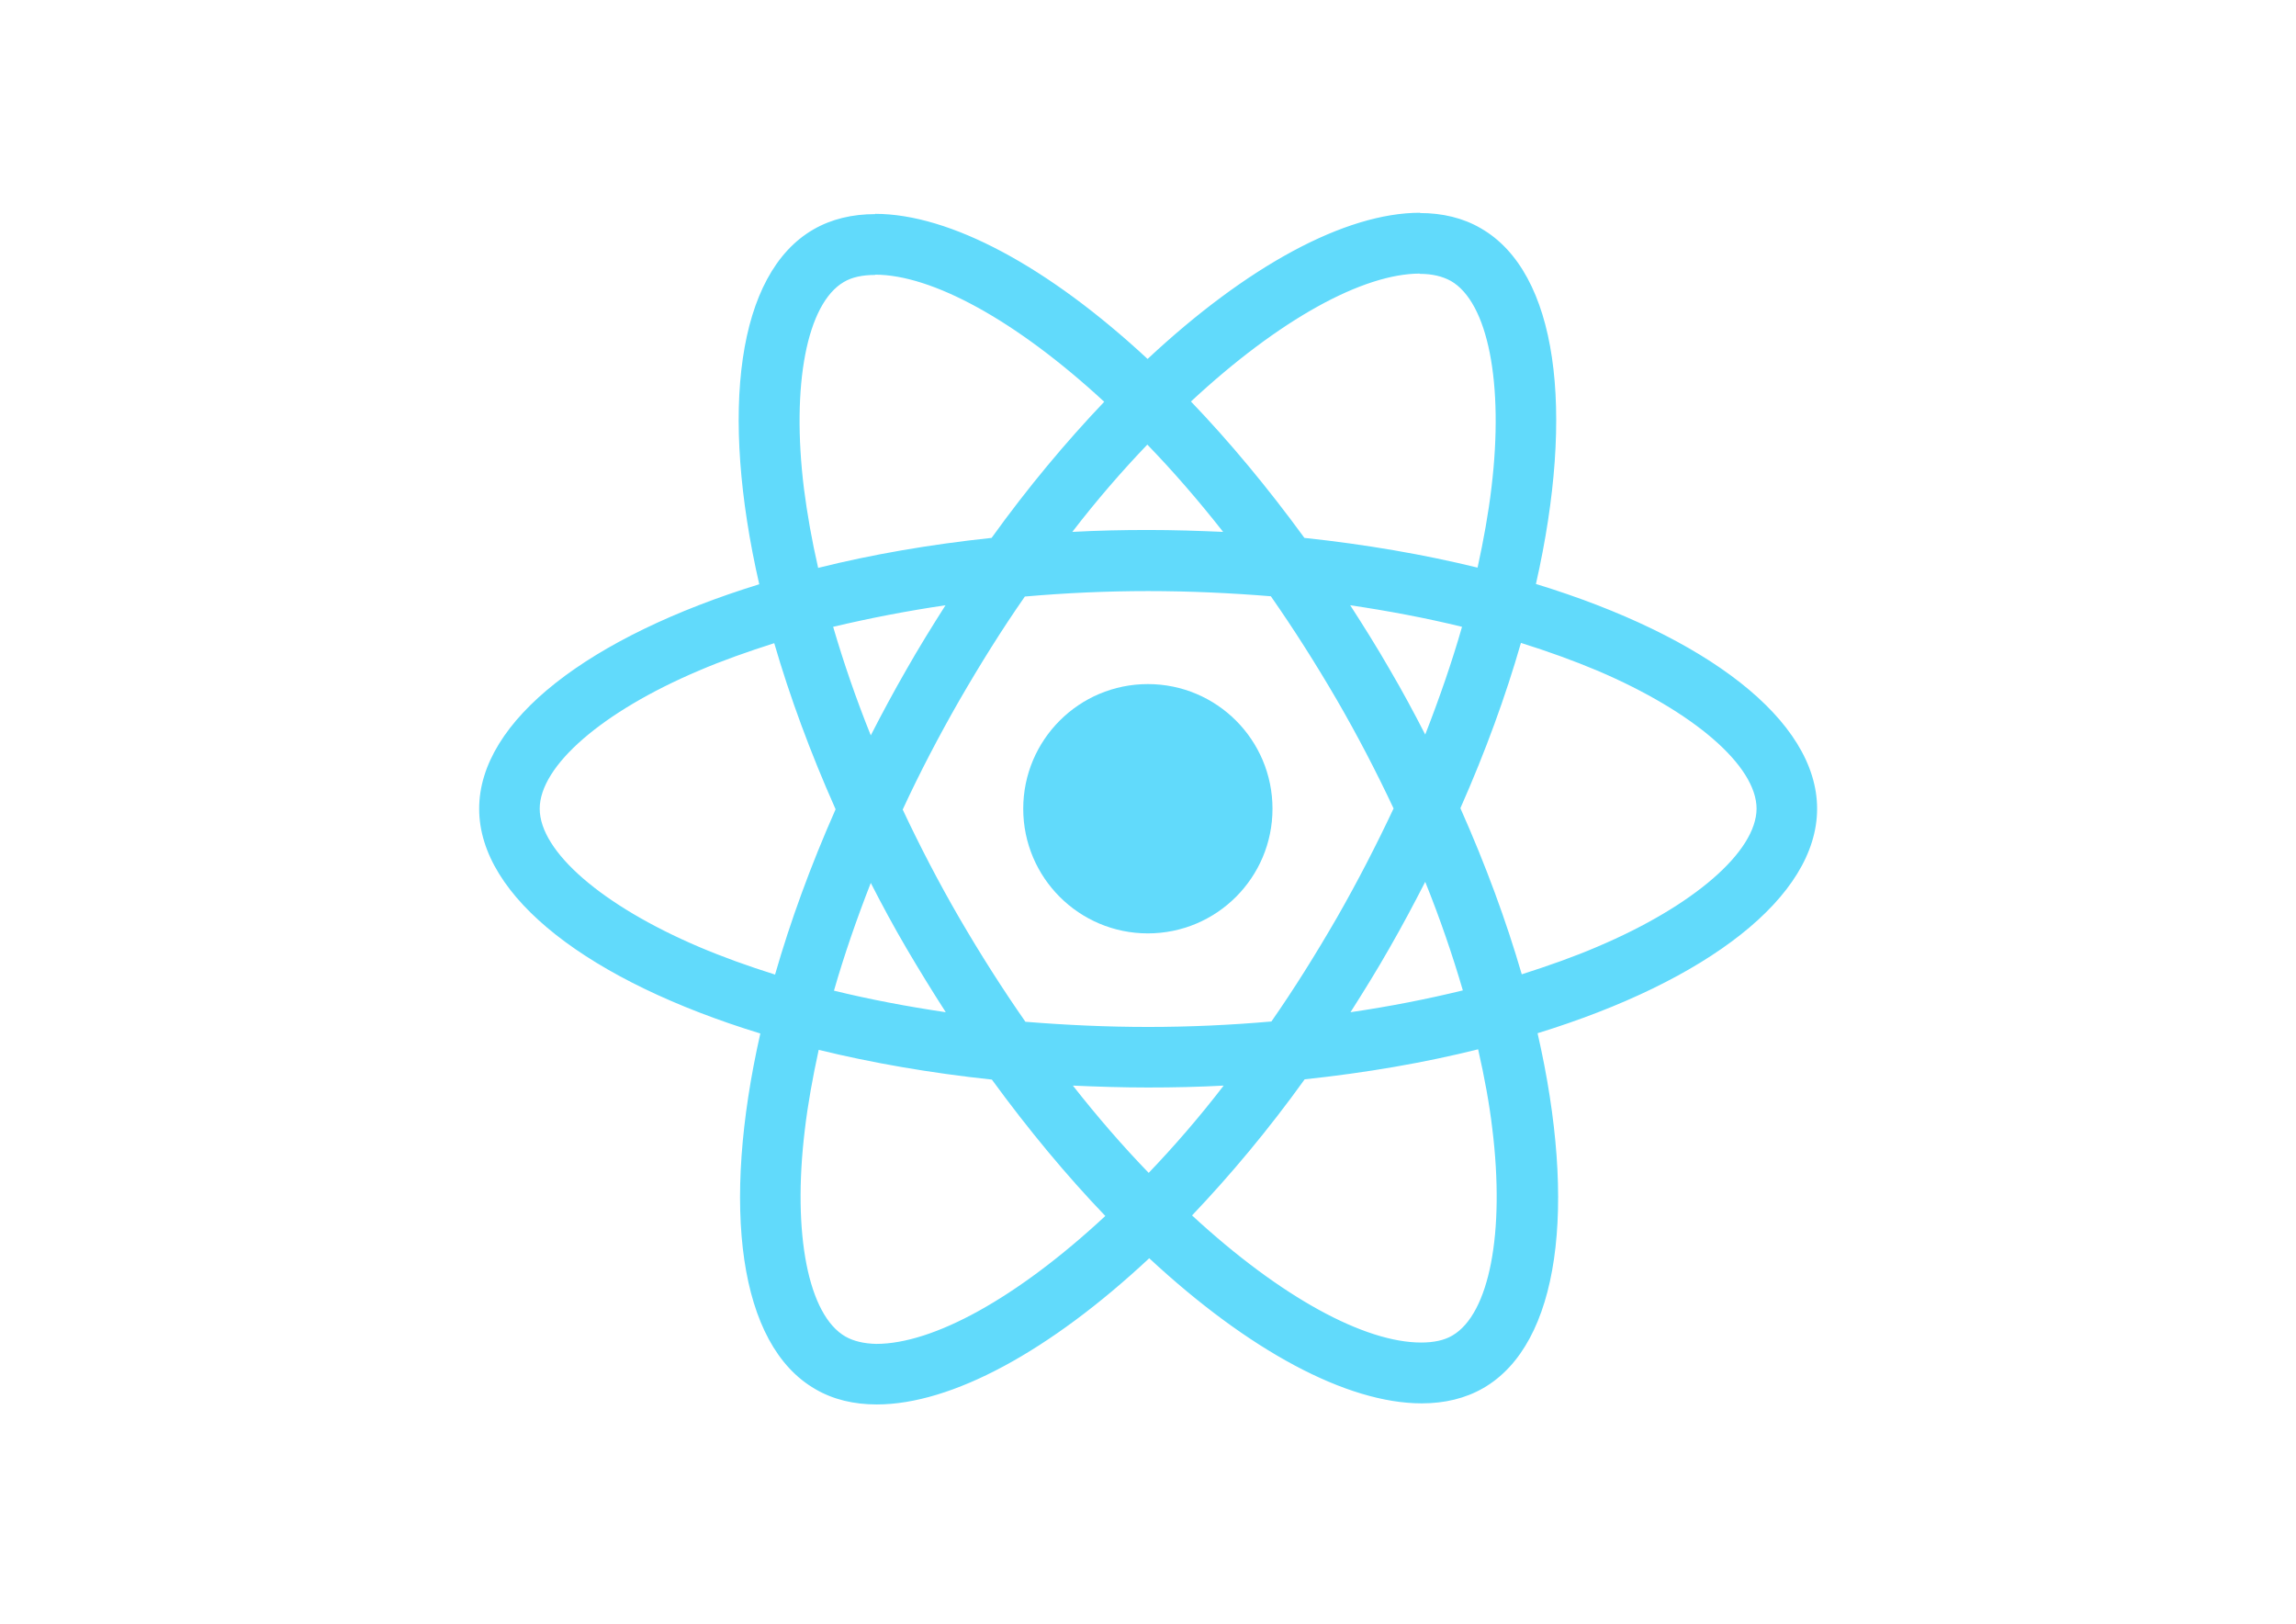
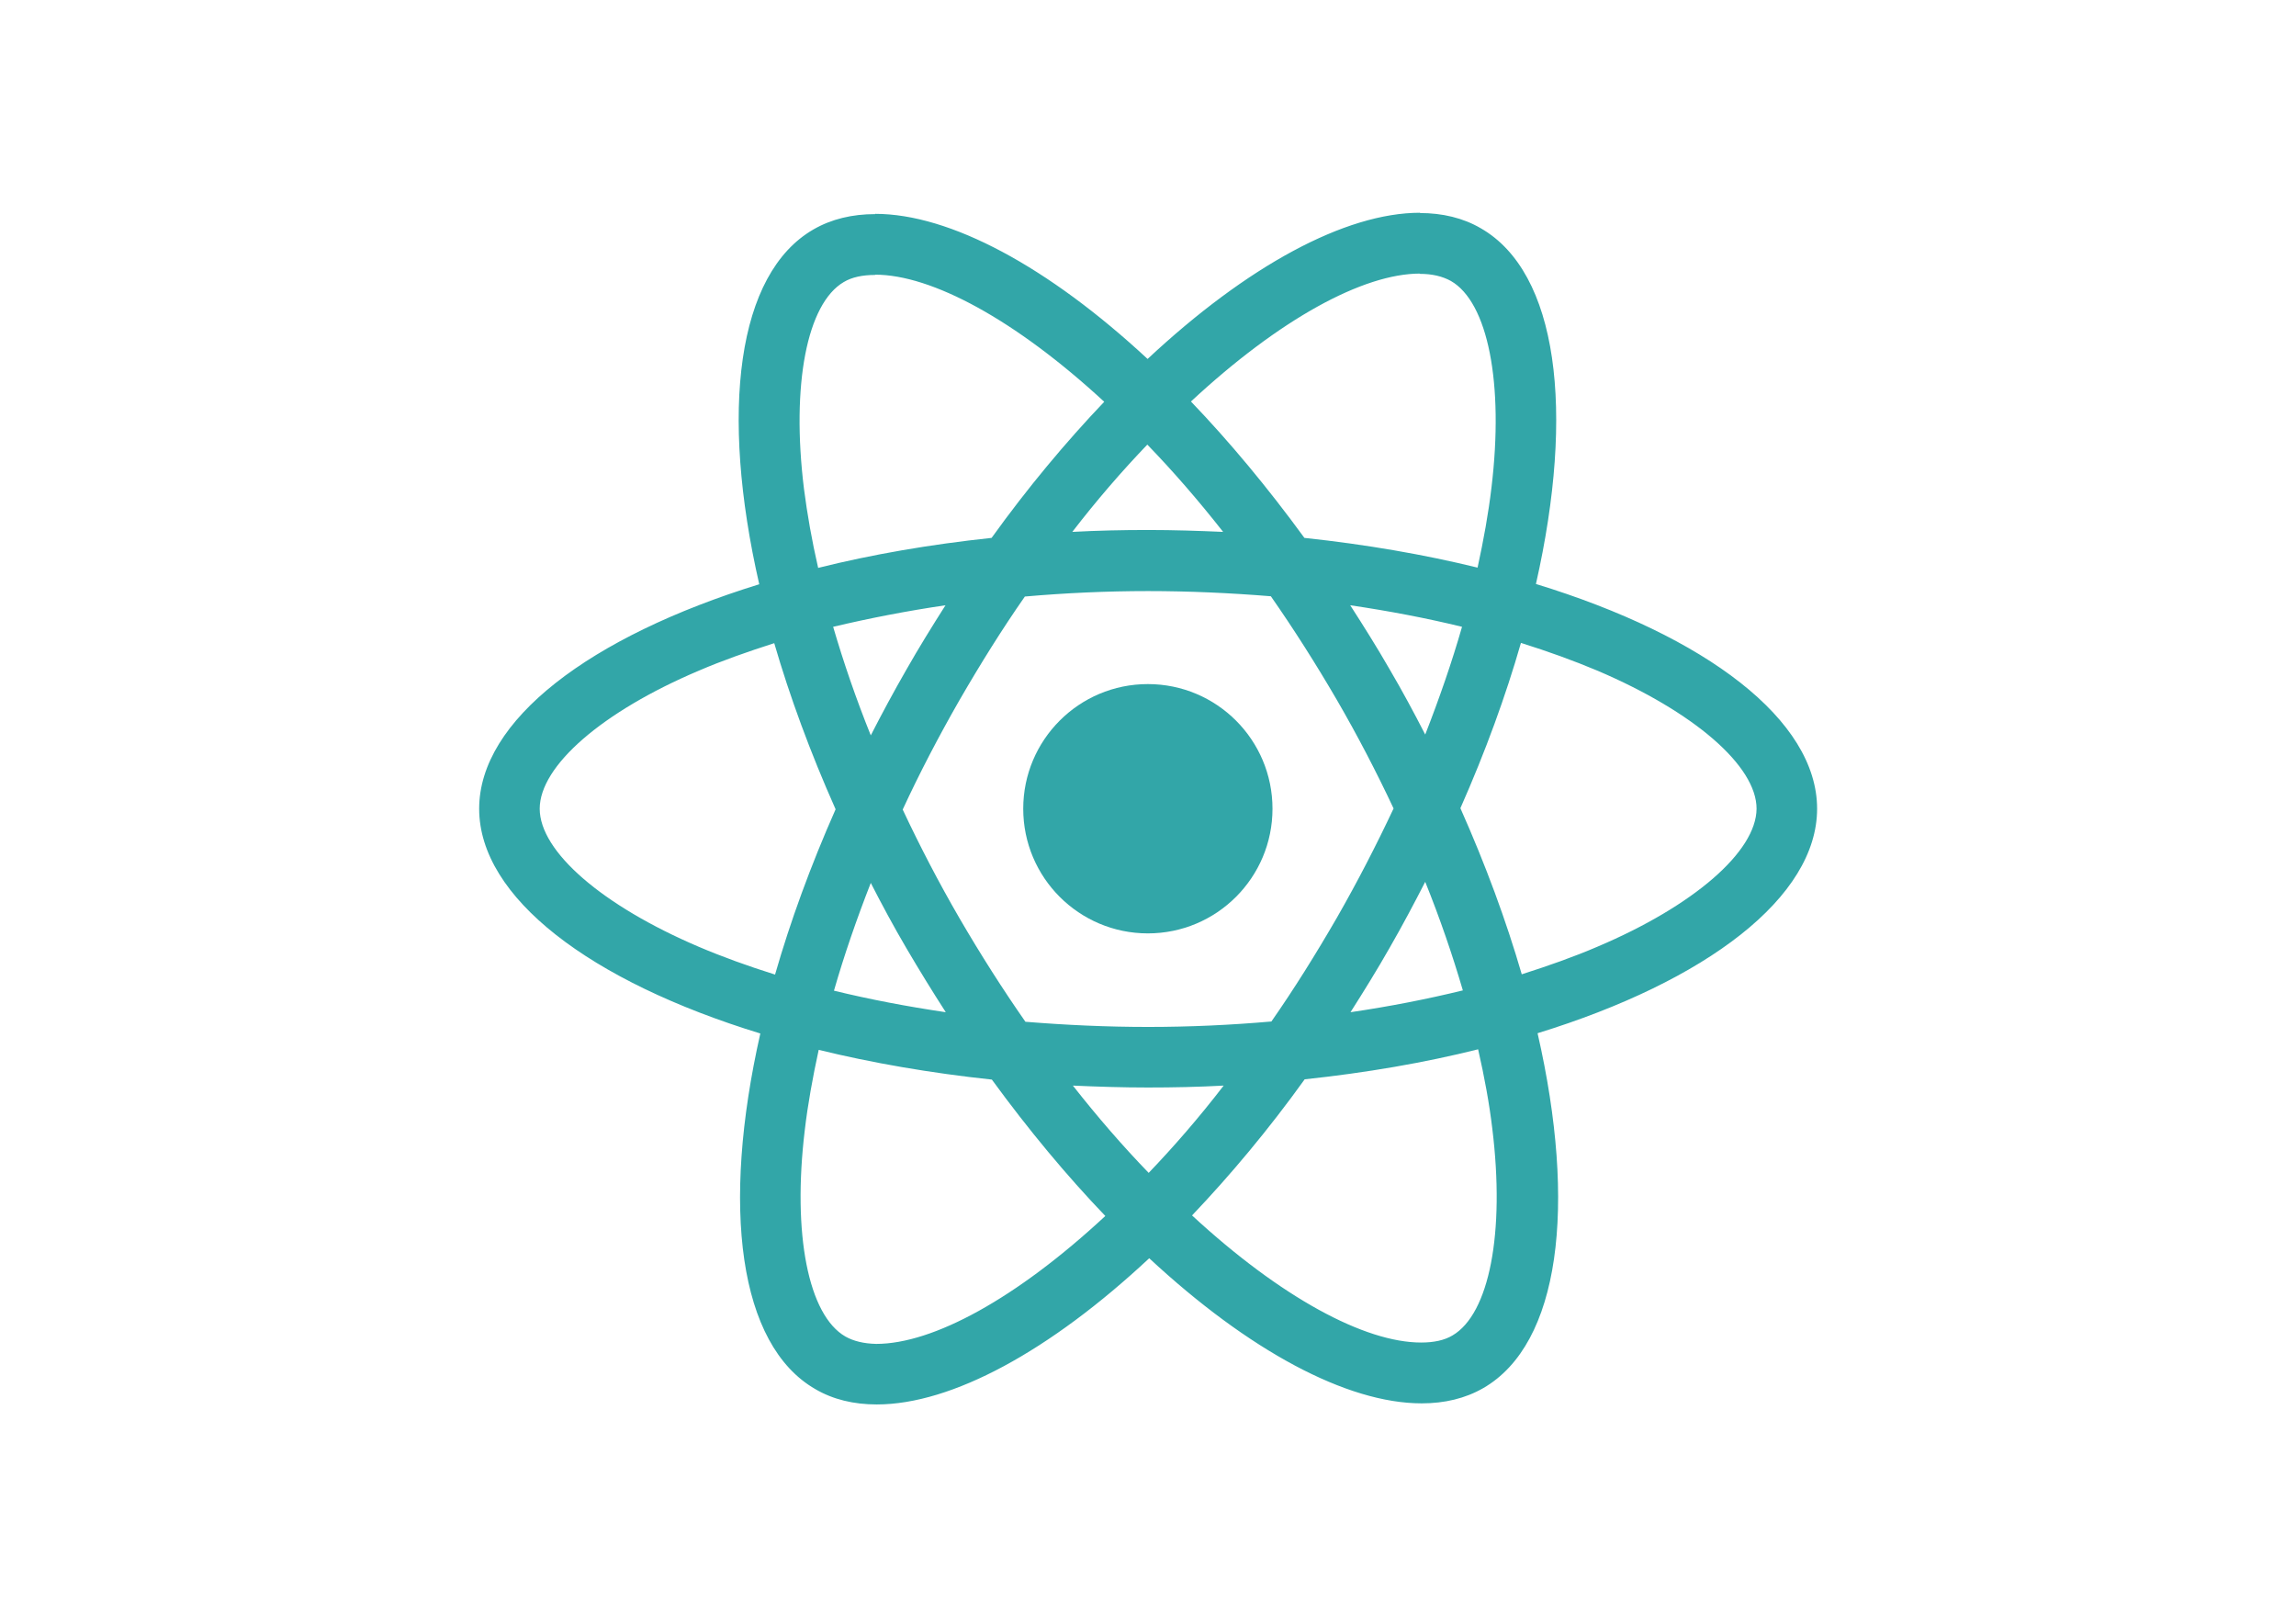
<svg xmlns="http://www.w3.org/2000/svg" viewBox="0 0 841.9 595.3">
-   <g fill="#61DAFB">
+   <g fill="#32a6a8">
    <path d="M666.3 296.5c0-32.5-40.7-63.3-103.1-82.4 14.4-63.6 8-114.2-20.2-130.4-6.5-3.8-14.1-5.6-22.4-5.6v22.3c4.6 0 8.3.9 11.4 2.6 13.6 7.8 19.5 37.5 14.9 75.7-1.1 9.4-2.9 19.3-5.1 29.4-19.6-4.8-41-8.5-63.5-10.9-13.5-18.5-27.5-35.3-41.6-50 32.6-30.3 63.2-46.9 84-46.9V78c-27.5 0-63.5 19.6-99.9 53.6-36.4-33.8-72.4-53.2-99.9-53.2v22.3c20.7 0 51.4 16.5 84 46.6-14 14.7-28 31.4-41.3 49.9-22.6 2.4-44 6.1-63.6 11-2.3-10-4-19.7-5.2-29-4.7-38.2 1.1-67.9 14.6-75.8 3-1.8 6.9-2.6 11.5-2.6V78.5c-8.4 0-16 1.8-22.6 5.6-28.1 16.2-34.4 66.7-19.9 130.1-62.2 19.2-102.7 49.9-102.7 82.3 0 32.5 40.7 63.3 103.1 82.4-14.4 63.6-8 114.2 20.2 130.4 6.5 3.8 14.1 5.6 22.5 5.6 27.5 0 63.5-19.6 99.9-53.6 36.4 33.8 72.4 53.2 99.9 53.2 8.4 0 16-1.8 22.6-5.6 28.1-16.2 34.4-66.7 19.9-130.1 62-19.1 102.5-49.9 102.5-82.3zm-130.2-66.7c-3.7 12.9-8.3 26.2-13.5 39.5-4.1-8-8.4-16-13.1-24-4.6-8-9.5-15.8-14.4-23.4 14.2 2.1 27.9 4.7 41 7.9zm-45.8 106.5c-7.8 13.5-15.8 26.3-24.1 38.2-14.9 1.3-30 2-45.2 2-15.1 0-30.2-.7-45-1.9-8.3-11.9-16.4-24.6-24.2-38-7.6-13.1-14.5-26.4-20.8-39.8 6.2-13.4 13.2-26.8 20.7-39.9 7.8-13.5 15.8-26.3 24.1-38.2 14.9-1.3 30-2 45.2-2 15.1 0 30.2.7 45 1.9 8.3 11.9 16.4 24.6 24.2 38 7.6 13.1 14.5 26.4 20.8 39.8-6.3 13.4-13.2 26.8-20.7 39.9zm32.3-13c5.4 13.4 10 26.8 13.8 39.8-13.1 3.2-26.9 5.9-41.2 8 4.9-7.7 9.8-15.6 14.4-23.7 4.6-8 8.9-16.1 13-24.1zM421.2 430c-9.3-9.6-18.6-20.3-27.8-32 9 .4 18.2.7 27.5.7 9.4 0 18.7-.2 27.8-.7-9 11.7-18.3 22.4-27.5 32zm-74.4-58.9c-14.2-2.1-27.9-4.7-41-7.9 3.7-12.9 8.3-26.2 13.5-39.5 4.1 8 8.4 16 13.1 24 4.7 8 9.5 15.8 14.4 23.4zM420.7 163c9.3 9.6 18.6 20.3 27.8 32-9-.4-18.2-.7-27.5-.7-9.4 0-18.7.2-27.8.7 9-11.7 18.3-22.4 27.5-32zm-74 58.9c-4.9 7.7-9.8 15.6-14.4 23.7-4.6 8-8.9 16-13 24-5.4-13.4-10-26.8-13.8-39.8 13.1-3.1 26.9-5.8 41.2-7.9zm-90.5 125.2c-35.4-15.1-58.3-34.9-58.3-50.6 0-15.7 22.9-35.6 58.3-50.6 8.6-3.7 18-7 27.7-10.1 5.7 19.6 13.2 40 22.5 60.9-9.2 20.8-16.6 41.1-22.2 60.6-9.9-3.1-19.3-6.5-28-10.2zM310 490c-13.6-7.8-19.5-37.5-14.9-75.7 1.1-9.4 2.9-19.3 5.1-29.4 19.6 4.8 41 8.5 63.5 10.9 13.5 18.5 27.5 35.3 41.6 50-32.6 30.3-63.2 46.9-84 46.9-4.5-.1-8.3-1-11.3-2.7zm237.2-76.2c4.7 38.2-1.1 67.9-14.6 75.8-3 1.8-6.9 2.6-11.5 2.6-20.7 0-51.4-16.5-84-46.6 14-14.7 28-31.4 41.3-49.9 22.6-2.4 44-6.1 63.6-11 2.3 10.1 4.1 19.8 5.2 29.1zm38.5-66.7c-8.6 3.7-18 7-27.7 10.1-5.7-19.6-13.2-40-22.5-60.9 9.2-20.8 16.6-41.1 22.2-60.6 9.9 3.1 19.3 6.5 28.1 10.2 35.4 15.1 58.3 34.9 58.3 50.6-.1 15.7-23 35.6-58.4 50.6zM320.8 78.4z" />
    <circle cx="420.9" cy="296.5" r="45.7" />
    <path d="M520.5 78.1z" />
  </g>
</svg>
